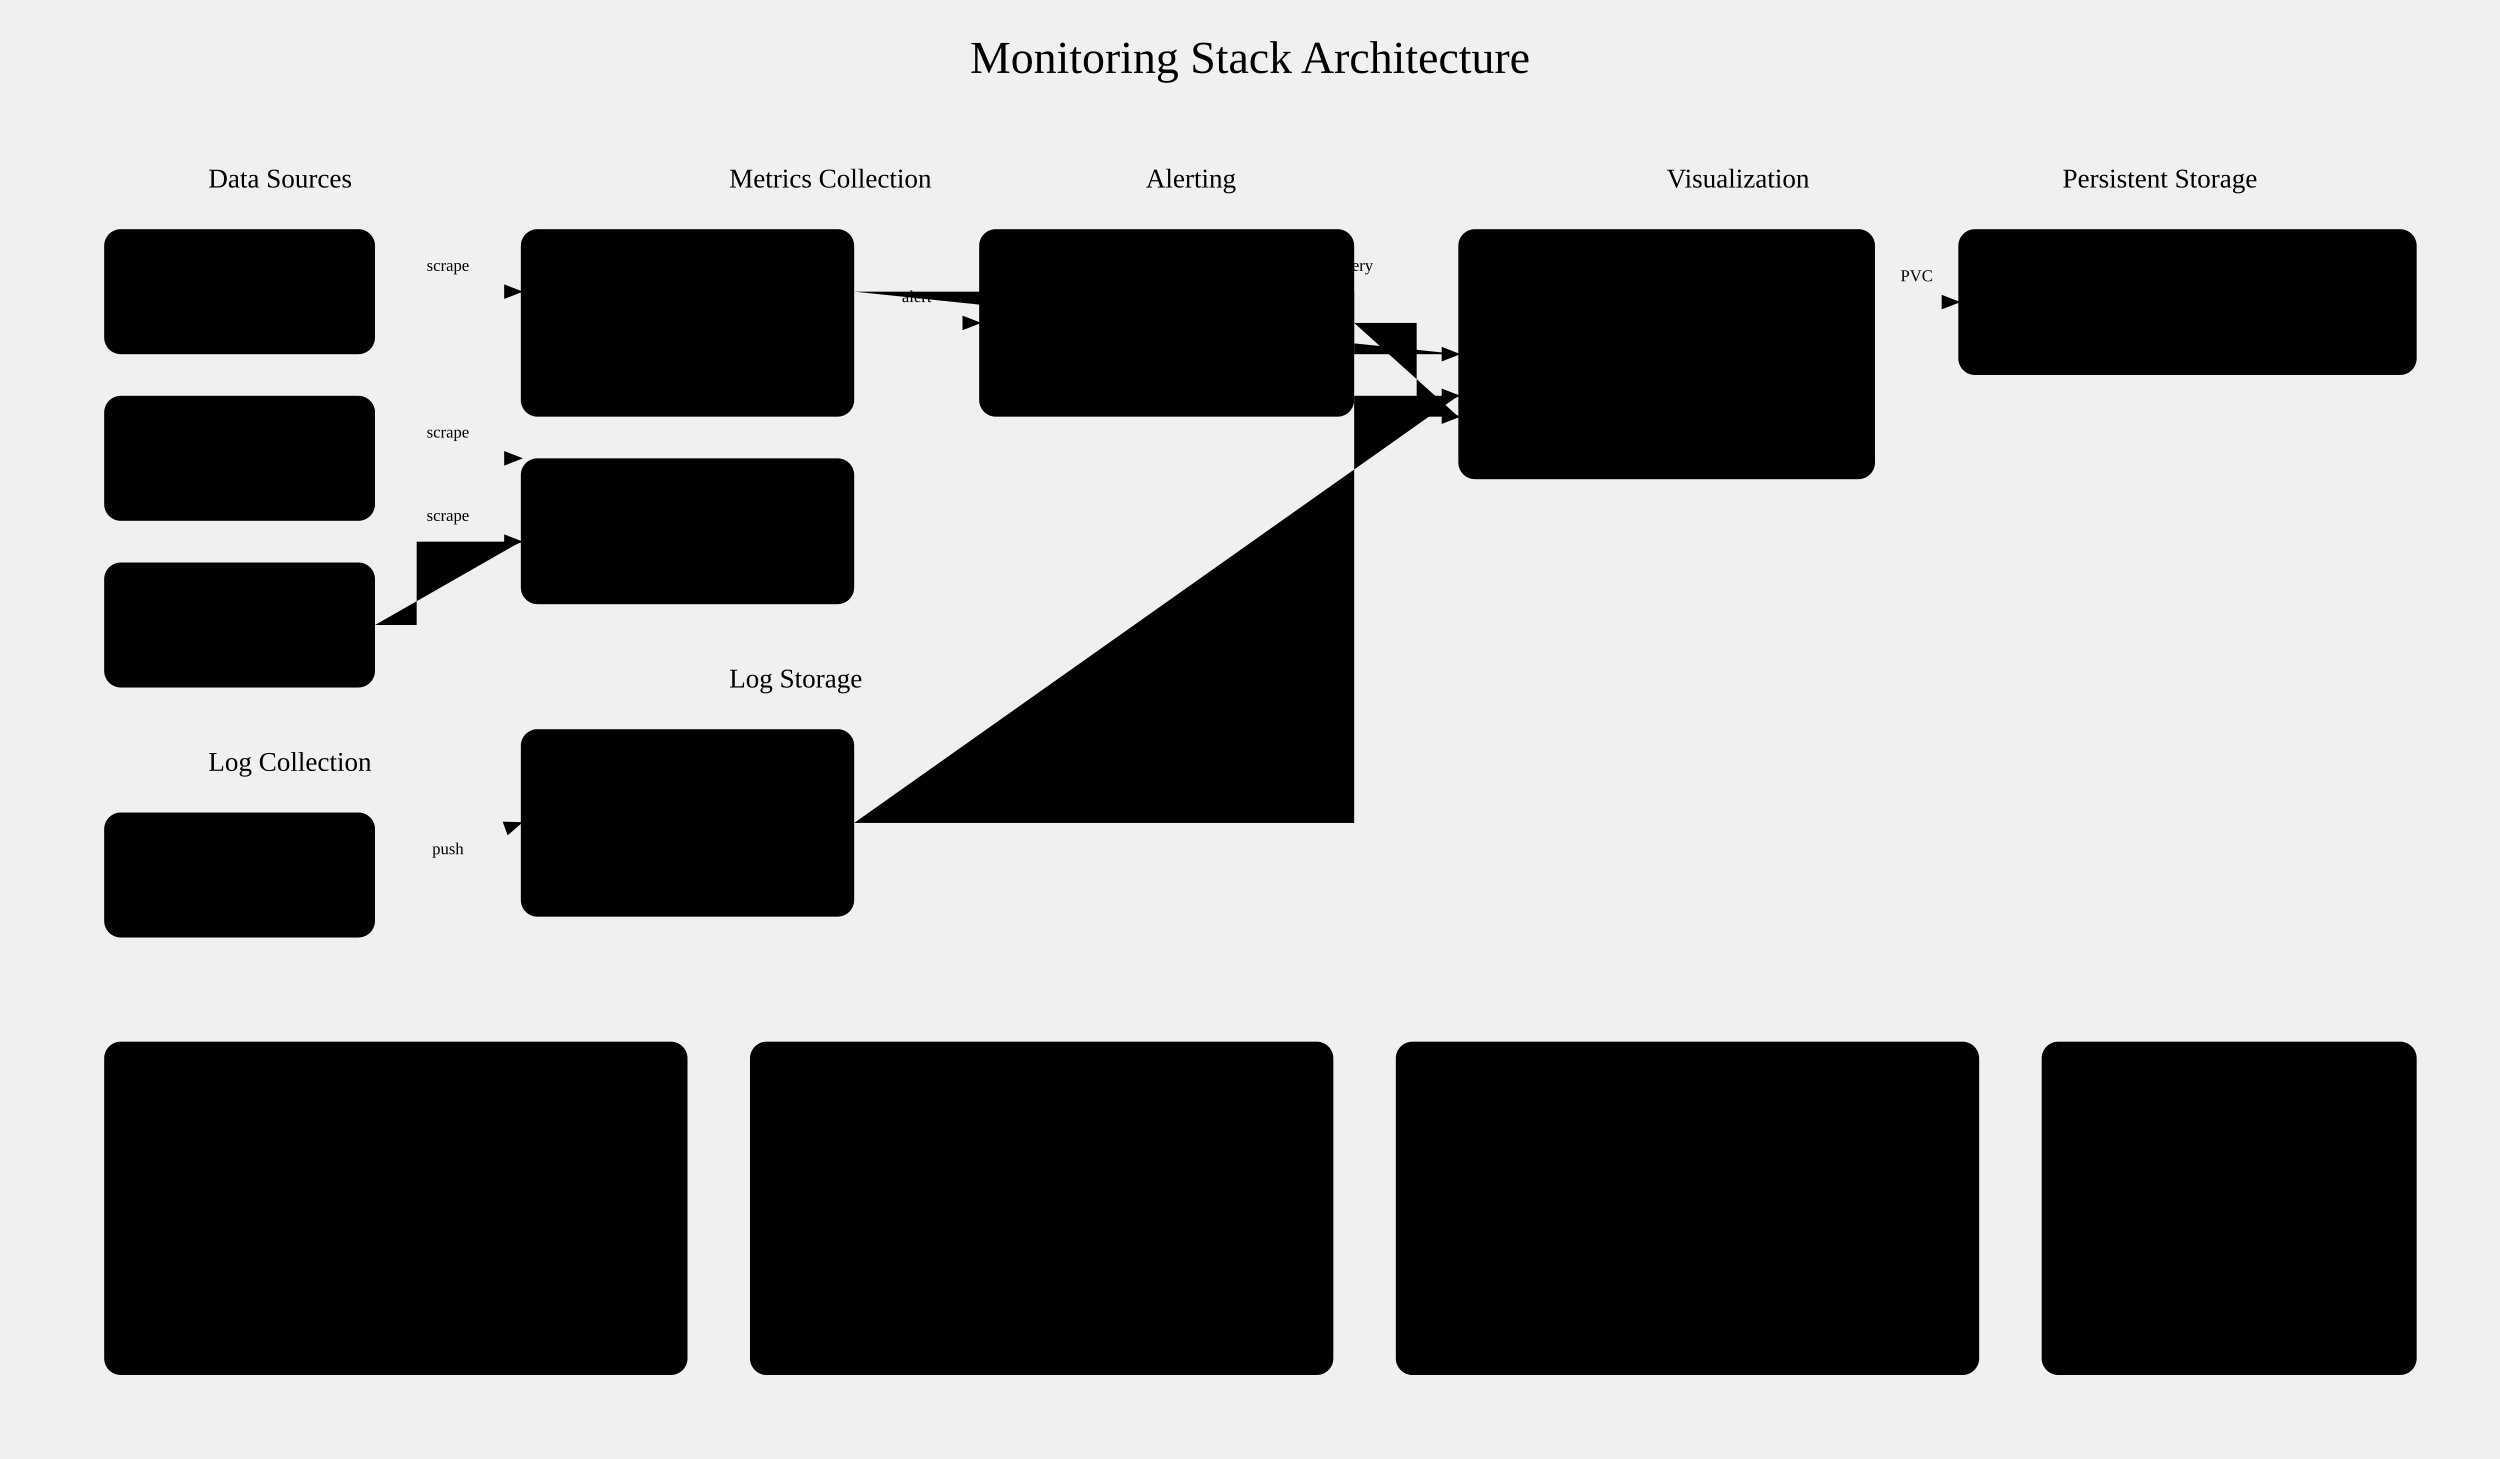
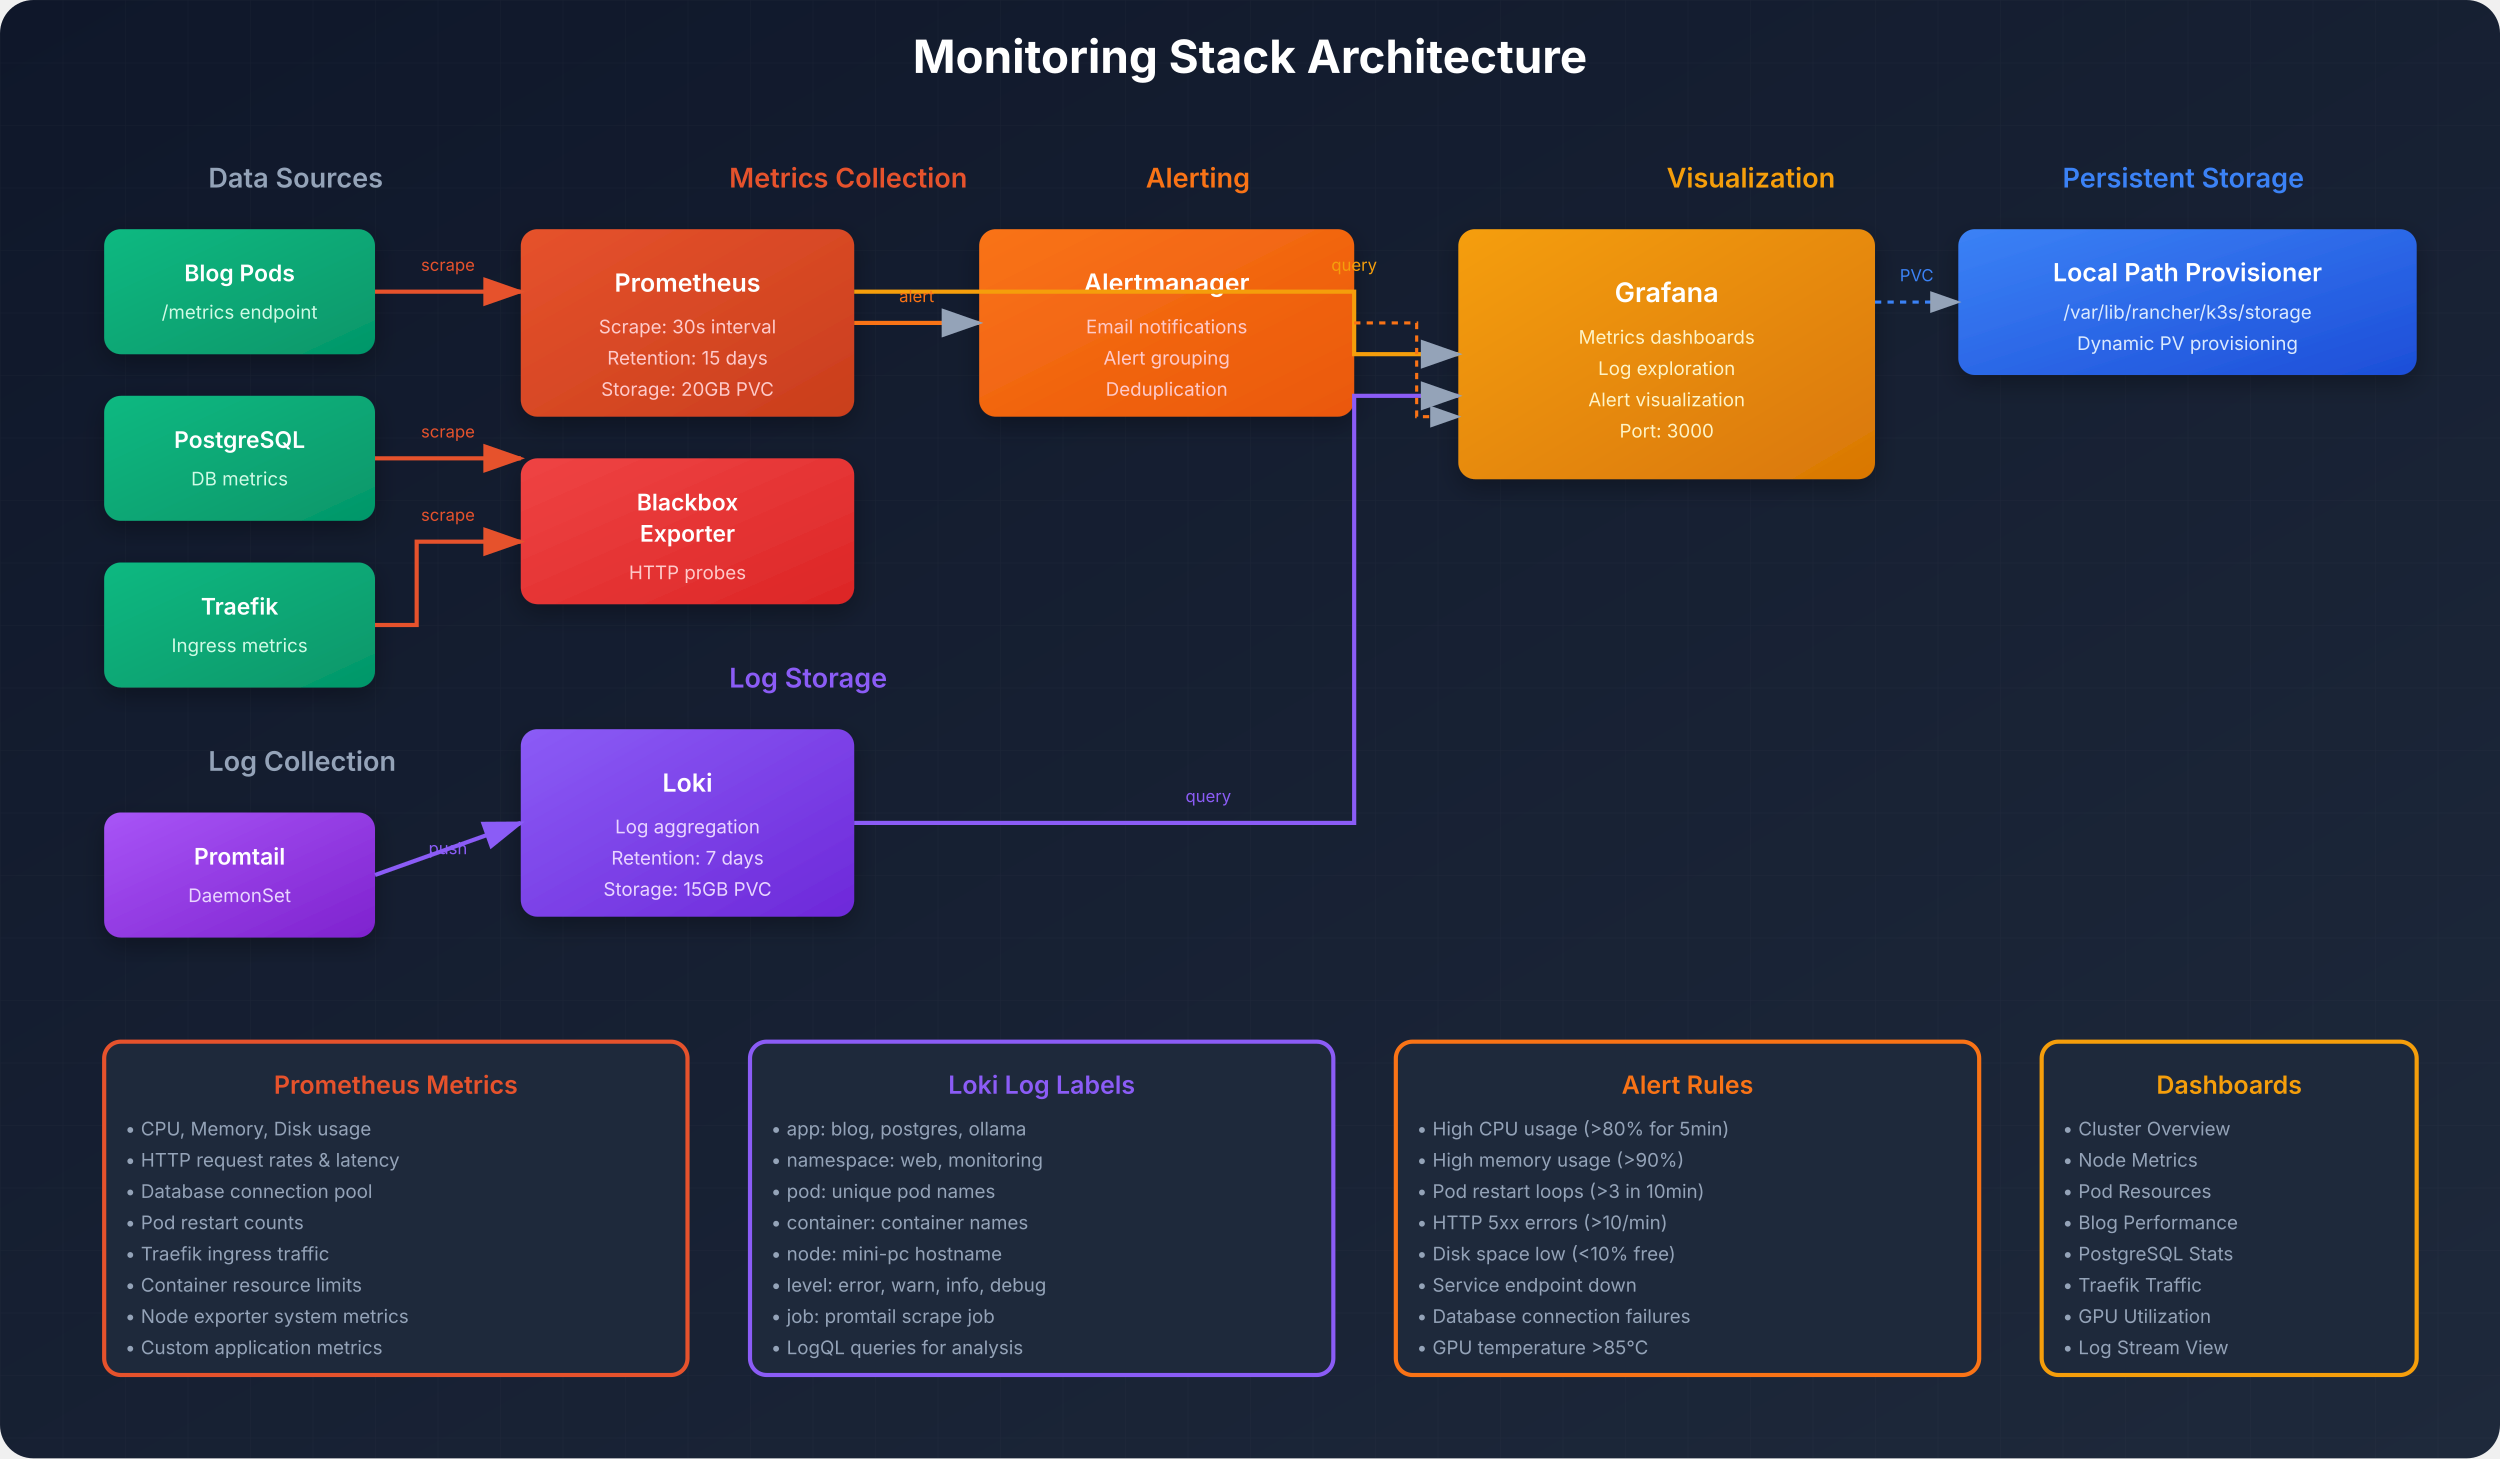
- <svg xmlns="http://www.w3.org/2000/svg" viewBox="0 0 1200 700">
+ <svg xmlns="http://www.w3.org/2000/svg" viewBox="0 0 1200 700" width="1200" height="700" font-family="system-ui, -apple-system, sans-serif">
  <defs>
-     <marker id="arrow" markerWidth="9" markerHeight="7" refX="8" refY="3.5" orient="auto" markerUnits="userSpaceOnUse">
-       <polygon points="0 0, 9 3.5, 0 7" class="dg-arrowhead" />
+     <linearGradient id="blogGrad" x1="0%" y1="0%" x2="100%" y2="100%">
+       <stop offset="0%" stop-color="#10b981" />
+       <stop offset="100%" stop-color="#059669" />
+     </linearGradient>
+     <linearGradient id="prometheusGrad" x1="0%" y1="0%" x2="100%" y2="100%">
+       <stop offset="0%" stop-color="#e6522c" />
+       <stop offset="100%" stop-color="#c93e1d" />
+     </linearGradient>
+     <linearGradient id="grafanaGrad" x1="0%" y1="0%" x2="100%" y2="100%">
+       <stop offset="0%" stop-color="#f59e0b" />
+       <stop offset="100%" stop-color="#d97706" />
+     </linearGradient>
+     <linearGradient id="lokiGrad" x1="0%" y1="0%" x2="100%" y2="100%">
+       <stop offset="0%" stop-color="#8b5cf6" />
+       <stop offset="100%" stop-color="#6d28d9" />
+     </linearGradient>
+     <linearGradient id="promtailGrad" x1="0%" y1="0%" x2="100%" y2="100%">
+       <stop offset="0%" stop-color="#a855f7" />
+       <stop offset="100%" stop-color="#7e22ce" />
+     </linearGradient>
+     <linearGradient id="blackboxGrad" x1="0%" y1="0%" x2="100%" y2="100%">
+       <stop offset="0%" stop-color="#ef4444" />
+       <stop offset="100%" stop-color="#dc2626" />
+     </linearGradient>
+     <linearGradient id="alertGrad" x1="0%" y1="0%" x2="100%" y2="100%">
+       <stop offset="0%" stop-color="#f97316" />
+       <stop offset="100%" stop-color="#ea580c" />
+     </linearGradient>
+     <linearGradient id="storageGrad" x1="0%" y1="0%" x2="100%" y2="100%">
+       <stop offset="0%" stop-color="#3b82f6" />
+       <stop offset="100%" stop-color="#1d4ed8" />
+     </linearGradient>
+     <linearGradient id="bgGrad" x1="0%" y1="0%" x2="100%" y2="100%">
+       <stop offset="0%" stop-color="#0f172a" />
+       <stop offset="100%" stop-color="#1e293b" />
+     </linearGradient>
+     <filter id="shadow" x="-20%" y="-20%" width="140%" height="140%">
+       <feDropShadow dx="0" dy="4" stdDeviation="6" flood-color="#000" flood-opacity="0.3" />
+     </filter>
+     <marker id="arrow" markerWidth="10" markerHeight="7" refX="9" refY="3.5" orient="auto">
+       <polygon points="0 0, 10 3.5, 0 7" fill="#94a3b8" />
    </marker>
-     <marker id="arrow-accent" markerWidth="9" markerHeight="7" refX="8" refY="3.5" orient="auto" markerUnits="userSpaceOnUse">
-       <polygon points="0 0, 9 3.5, 0 7" class="dg-arrowhead dg-arrowhead--accent" />
+     <marker id="arrowMetric" markerWidth="10" markerHeight="7" refX="9" refY="3.5" orient="auto">
+       <polygon points="0 0, 10 3.5, 0 7" fill="#e6522c" />
+     </marker>
+     <marker id="arrowLog" markerWidth="10" markerHeight="7" refX="9" refY="3.5" orient="auto">
+       <polygon points="0 0, 10 3.5, 0 7" fill="#8b5cf6" />
    </marker>
  </defs>
-   <text x="600" y="35" text-anchor="middle" font-size="22" class="dg-heading">Monitoring Stack Architecture</text>
-   <text x="100" y="90" font-size="13" class="dg-glabel">Data Sources</text>
-   <g>
-     <rect x="50" y="110" width="130" height="60" rx="8" class="dg-node" />
-     <text x="115" y="135" text-anchor="middle" font-size="11" class="dg-title">Blog Pods</text>
-     <text x="115" y="153" text-anchor="middle" font-size="9" class="dg-sub">/metrics endpoint</text>
+   <rect width="1200" height="700" rx="16" fill="url(#bgGrad)" />
+   <pattern id="grid" width="30" height="30" patternUnits="userSpaceOnUse">
+     <path d="M 30 0 L 0 0 0 30" fill="none" stroke="#ffffff" stroke-width="0.3" opacity="0.05" />
+   </pattern>
+   <rect width="1200" height="700" fill="url(#grid)" />
+   <text x="600" y="35" text-anchor="middle" fill="#ffffff" font-size="22" font-weight="700">Monitoring Stack Architecture</text>
+   <text x="100" y="90" fill="#94a3b8" font-size="13" font-weight="600">Data Sources</text>
+   <g filter="url(#shadow)">
+     <rect x="50" y="110" width="130" height="60" rx="8" fill="url(#blogGrad)" />
+     <text x="115" y="135" text-anchor="middle" fill="white" font-size="11" font-weight="600">Blog Pods</text>
+     <text x="115" y="153" text-anchor="middle" fill="#d1fae5" font-size="9">/metrics endpoint</text>
  </g>
-   <g>
-     <rect x="50" y="190" width="130" height="60" rx="8" class="dg-node" />
-     <text x="115" y="215" text-anchor="middle" font-size="11" class="dg-title">PostgreSQL</text>
-     <text x="115" y="233" text-anchor="middle" font-size="9" class="dg-sub">DB metrics</text>
+   <g filter="url(#shadow)">
+     <rect x="50" y="190" width="130" height="60" rx="8" fill="url(#blogGrad)" />
+     <text x="115" y="215" text-anchor="middle" fill="white" font-size="11" font-weight="600">PostgreSQL</text>
+     <text x="115" y="233" text-anchor="middle" fill="#d1fae5" font-size="9">DB metrics</text>
  </g>
-   <g>
-     <rect x="50" y="270" width="130" height="60" rx="8" class="dg-node" />
-     <text x="115" y="295" text-anchor="middle" font-size="11" class="dg-title">Traefik</text>
-     <text x="115" y="313" text-anchor="middle" font-size="9" class="dg-sub">Ingress metrics</text>
+   <g filter="url(#shadow)">
+     <rect x="50" y="270" width="130" height="60" rx="8" fill="url(#blogGrad)" />
+     <text x="115" y="295" text-anchor="middle" fill="white" font-size="11" font-weight="600">Traefik</text>
+     <text x="115" y="313" text-anchor="middle" fill="#d1fae5" font-size="9">Ingress metrics</text>
  </g>
-   <text x="100" y="370" font-size="13" class="dg-glabel">Log Collection</text>
-   <g>
-     <rect x="50" y="390" width="130" height="60" rx="8" class="dg-node" />
-     <text x="115" y="415" text-anchor="middle" font-size="11" class="dg-title">Promtail</text>
-     <text x="115" y="433" text-anchor="middle" font-size="9" class="dg-sub">DaemonSet</text>
+   <text x="100" y="370" fill="#94a3b8" font-size="13" font-weight="600">Log Collection</text>
+   <g filter="url(#shadow)">
+     <rect x="50" y="390" width="130" height="60" rx="8" fill="url(#promtailGrad)" />
+     <text x="115" y="415" text-anchor="middle" fill="white" font-size="11" font-weight="600">Promtail</text>
+     <text x="115" y="433" text-anchor="middle" fill="#e9d5ff" font-size="9">DaemonSet</text>
  </g>
-   <text x="350" y="90" font-size="13" class="dg-glabel">Metrics Collection</text>
-   <g>
-     <rect x="250" y="110" width="160" height="90" rx="8" class="dg-node dg-node--accent" />
-     <text x="330" y="140" text-anchor="middle" font-size="12" class="dg-title dg-title--accent">Prometheus</text>
-     <text x="330" y="160" text-anchor="middle" font-size="9" class="dg-sub">Scrape: 30s interval</text>
-     <text x="330" y="175" text-anchor="middle" font-size="9" class="dg-sub">Retention: 15 days</text>
-     <text x="330" y="190" text-anchor="middle" font-size="9" class="dg-sub">Storage: 20GB PVC</text>
+   <text x="350" y="90" fill="#e6522c" font-size="13" font-weight="600">Metrics Collection</text>
+   <g filter="url(#shadow)">
+     <rect x="250" y="110" width="160" height="90" rx="8" fill="url(#prometheusGrad)" />
+     <text x="330" y="140" text-anchor="middle" fill="white" font-size="12" font-weight="600">Prometheus</text>
+     <text x="330" y="160" text-anchor="middle" fill="#fecaca" font-size="9">Scrape: 30s interval</text>
+     <text x="330" y="175" text-anchor="middle" fill="#fecaca" font-size="9">Retention: 15 days</text>
+     <text x="330" y="190" text-anchor="middle" fill="#fecaca" font-size="9">Storage: 20GB PVC</text>
  </g>
-   <g>
-     <rect x="250" y="220" width="160" height="70" rx="8" class="dg-node" />
-     <text x="330" y="245" text-anchor="middle" font-size="11" class="dg-title">Blackbox</text>
-     <text x="330" y="260" text-anchor="middle" font-size="11" class="dg-title">Exporter</text>
-     <text x="330" y="278" text-anchor="middle" font-size="9" class="dg-sub">HTTP probes</text>
+   <g filter="url(#shadow)">
+     <rect x="250" y="220" width="160" height="70" rx="8" fill="url(#blackboxGrad)" />
+     <text x="330" y="245" text-anchor="middle" fill="white" font-size="11" font-weight="600">Blackbox</text>
+     <text x="330" y="260" text-anchor="middle" fill="white" font-size="11" font-weight="600">Exporter</text>
+     <text x="330" y="278" text-anchor="middle" fill="#fecaca" font-size="9">HTTP probes</text>
  </g>
-   <text x="350" y="330" font-size="13" class="dg-glabel">Log Storage</text>
-   <g>
-     <rect x="250" y="350" width="160" height="90" rx="8" class="dg-node" />
-     <text x="330" y="380" text-anchor="middle" font-size="12" class="dg-title">Loki</text>
-     <text x="330" y="400" text-anchor="middle" font-size="9" class="dg-sub">Log aggregation</text>
-     <text x="330" y="415" text-anchor="middle" font-size="9" class="dg-sub">Retention: 7 days</text>
-     <text x="330" y="430" text-anchor="middle" font-size="9" class="dg-sub">Storage: 15GB PVC</text>
+   <text x="350" y="330" fill="#8b5cf6" font-size="13" font-weight="600">Log Storage</text>
+   <g filter="url(#shadow)">
+     <rect x="250" y="350" width="160" height="90" rx="8" fill="url(#lokiGrad)" />
+     <text x="330" y="380" text-anchor="middle" fill="white" font-size="12" font-weight="600">Loki</text>
+     <text x="330" y="400" text-anchor="middle" fill="#e9d5ff" font-size="9">Log aggregation</text>
+     <text x="330" y="415" text-anchor="middle" fill="#e9d5ff" font-size="9">Retention: 7 days</text>
+     <text x="330" y="430" text-anchor="middle" fill="#e9d5ff" font-size="9">Storage: 15GB PVC</text>
  </g>
-   <text x="550" y="90" font-size="13" class="dg-glabel">Alerting</text>
-   <g>
-     <rect x="470" y="110" width="180" height="90" rx="8" class="dg-node" />
-     <text x="560" y="140" text-anchor="middle" font-size="12" class="dg-title">Alertmanager</text>
-     <text x="560" y="160" text-anchor="middle" font-size="9" class="dg-sub">Email notifications</text>
-     <text x="560" y="175" text-anchor="middle" font-size="9" class="dg-sub">Alert grouping</text>
-     <text x="560" y="190" text-anchor="middle" font-size="9" class="dg-sub">Deduplication</text>
+   <text x="550" y="90" fill="#f97316" font-size="13" font-weight="600">Alerting</text>
+   <g filter="url(#shadow)">
+     <rect x="470" y="110" width="180" height="90" rx="8" fill="url(#alertGrad)" />
+     <text x="560" y="140" text-anchor="middle" fill="white" font-size="12" font-weight="600">Alertmanager</text>
+     <text x="560" y="160" text-anchor="middle" fill="#fecaca" font-size="9">Email notifications</text>
+     <text x="560" y="175" text-anchor="middle" fill="#fecaca" font-size="9">Alert grouping</text>
+     <text x="560" y="190" text-anchor="middle" fill="#fecaca" font-size="9">Deduplication</text>
  </g>
-   <text x="800" y="90" font-size="13" class="dg-glabel">Visualization</text>
-   <g>
-     <rect x="700" y="110" width="200" height="120" rx="8" class="dg-node" />
-     <text x="800" y="145" text-anchor="middle" font-size="13" class="dg-title">Grafana</text>
-     <text x="800" y="165" text-anchor="middle" font-size="9" class="dg-sub">Metrics dashboards</text>
-     <text x="800" y="180" text-anchor="middle" font-size="9" class="dg-sub">Log exploration</text>
-     <text x="800" y="195" text-anchor="middle" font-size="9" class="dg-sub">Alert visualization</text>
-     <text x="800" y="210" text-anchor="middle" font-size="9" class="dg-sub">Port: 3000</text>
+   <text x="800" y="90" fill="#f59e0b" font-size="13" font-weight="600">Visualization</text>
+   <g filter="url(#shadow)">
+     <rect x="700" y="110" width="200" height="120" rx="8" fill="url(#grafanaGrad)" />
+     <text x="800" y="145" text-anchor="middle" fill="white" font-size="13" font-weight="600">Grafana</text>
+     <text x="800" y="165" text-anchor="middle" fill="#fef3c7" font-size="9">Metrics dashboards</text>
+     <text x="800" y="180" text-anchor="middle" fill="#fef3c7" font-size="9">Log exploration</text>
+     <text x="800" y="195" text-anchor="middle" fill="#fef3c7" font-size="9">Alert visualization</text>
+     <text x="800" y="210" text-anchor="middle" fill="#fef3c7" font-size="9">Port: 3000</text>
  </g>
-   <text x="990" y="90" font-size="13" class="dg-glabel">Persistent Storage</text>
-   <g>
-     <rect x="940" y="110" width="220" height="70" rx="8" class="dg-node" />
-     <text x="1050" y="135" text-anchor="middle" font-size="12" class="dg-title">Local Path Provisioner</text>
-     <text x="1050" y="153" text-anchor="middle" font-size="9" class="dg-sub">/var/lib/rancher/k3s/storage</text>
-     <text x="1050" y="168" text-anchor="middle" font-size="9" class="dg-sub">Dynamic PV provisioning</text>
+   <text x="990" y="90" fill="#3b82f6" font-size="13" font-weight="600">Persistent Storage</text>
+   <g filter="url(#shadow)">
+     <rect x="940" y="110" width="220" height="70" rx="8" fill="url(#storageGrad)" />
+     <text x="1050" y="135" text-anchor="middle" fill="white" font-size="12" font-weight="600">Local Path Provisioner</text>
+     <text x="1050" y="153" text-anchor="middle" fill="#dbeafe" font-size="9">/var/lib/rancher/k3s/storage</text>
+     <text x="1050" y="168" text-anchor="middle" fill="#dbeafe" font-size="9">Dynamic PV provisioning</text>
  </g>
-   <path d="M 180 140 L 250 140" marker-end="url(#arrow-accent)" class="dg-edge dg-edge--accent" />
-   <path d="M 180 220 L 250 220" marker-end="url(#arrow-accent)" class="dg-edge dg-edge--accent" />
-   <path d="M 180 300 L 200 300 L 200 260 L 250 260" marker-end="url(#arrow)" class="dg-edge" />
-   <path d="M 180 420 L 250 395" marker-end="url(#arrow)" class="dg-edge" />
-   <path d="M 410 155 L 470 155" marker-end="url(#arrow)" class="dg-edge" />
-   <path d="M 410 140 L 650 140 L 650 170 L 700 170" marker-end="url(#arrow)" class="dg-edge" />
-   <path d="M 410 395 L 650 395 L 650 190 L 700 190" marker-end="url(#arrow)" class="dg-edge" />
-   <path d="M 650 155 L 680 155 L 680 200 L 700 200" stroke-dasharray="3,3" marker-end="url(#arrow)" class="dg-edge" />
-   <path d="M 900 145 L 940 145" stroke-dasharray="3,3" marker-end="url(#arrow)" class="dg-edge" />
-   <text x="215" y="130" text-anchor="middle" font-size="8" class="dg-label">scrape</text>
-   <text x="215" y="210" text-anchor="middle" font-size="8" class="dg-label">scrape</text>
-   <text x="215" y="250" text-anchor="middle" font-size="8" class="dg-label">scrape</text>
-   <text x="215" y="410" text-anchor="middle" font-size="8" class="dg-label">push</text>
-   <text x="440" y="145" text-anchor="middle" font-size="8" class="dg-label">alert</text>
-   <text x="650" y="130" text-anchor="middle" font-size="8" class="dg-sub">query</text>
-   <text x="580" y="385" text-anchor="middle" font-size="8" class="dg-label">query</text>
-   <text x="920" y="135" text-anchor="middle" font-size="8" class="dg-label">PVC</text>
-   <rect x="50" y="500" width="280" height="160" rx="8" class="dg-group" />
-   <text x="190" y="525" text-anchor="middle" font-size="12" class="dg-glabel">Prometheus Metrics</text>
-   <text x="60" y="545" font-size="9" class="dg-sub">• CPU, Memory, Disk usage</text>
-   <text x="60" y="560" font-size="9" class="dg-sub">• HTTP request rates &amp; latency</text>
-   <text x="60" y="575" font-size="9" class="dg-sub">• Database connection pool</text>
-   <text x="60" y="590" font-size="9" class="dg-sub">• Pod restart counts</text>
-   <text x="60" y="605" font-size="9" class="dg-sub">• Traefik ingress traffic</text>
-   <text x="60" y="620" font-size="9" class="dg-sub">• Container resource limits</text>
-   <text x="60" y="635" font-size="9" class="dg-sub">• Node exporter system metrics</text>
-   <text x="60" y="650" font-size="9" class="dg-sub">• Custom application metrics</text>
-   <rect x="360" y="500" width="280" height="160" rx="8" class="dg-group" />
-   <text x="500" y="525" text-anchor="middle" font-size="12" class="dg-glabel">Loki Log Labels</text>
-   <text x="370" y="545" font-size="9" class="dg-sub">• app: blog, postgres, ollama</text>
-   <text x="370" y="560" font-size="9" class="dg-sub">• namespace: web, monitoring</text>
-   <text x="370" y="575" font-size="9" class="dg-sub">• pod: unique pod names</text>
-   <text x="370" y="590" font-size="9" class="dg-sub">• container: container names</text>
-   <text x="370" y="605" font-size="9" class="dg-sub">• node: mini-pc hostname</text>
-   <text x="370" y="620" font-size="9" class="dg-sub">• level: error, warn, info, debug</text>
-   <text x="370" y="635" font-size="9" class="dg-sub">• job: promtail scrape job</text>
-   <text x="370" y="650" font-size="9" class="dg-sub">• LogQL queries for analysis</text>
-   <rect x="670" y="500" width="280" height="160" rx="8" class="dg-group" />
-   <text x="810" y="525" text-anchor="middle" font-size="12" class="dg-glabel">Alert Rules</text>
-   <text x="680" y="545" font-size="9" class="dg-sub">• High CPU usage (&gt;80% for 5min)</text>
-   <text x="680" y="560" font-size="9" class="dg-sub">• High memory usage (&gt;90%)</text>
-   <text x="680" y="575" font-size="9" class="dg-sub">• Pod restart loops (&gt;3 in 10min)</text>
-   <text x="680" y="590" font-size="9" class="dg-sub">• HTTP 5xx errors (&gt;10/min)</text>
-   <text x="680" y="605" font-size="9" class="dg-sub">• Disk space low (&lt;10% free)</text>
-   <text x="680" y="620" font-size="9" class="dg-sub">• Service endpoint down</text>
-   <text x="680" y="635" font-size="9" class="dg-sub">• Database connection failures</text>
-   <text x="680" y="650" font-size="9" class="dg-sub">• GPU temperature &gt;85°C</text>
-   <rect x="980" y="500" width="180" height="160" rx="8" class="dg-group" />
-   <text x="1070" y="525" text-anchor="middle" font-size="12" class="dg-glabel">Dashboards</text>
-   <text x="990" y="545" font-size="9" class="dg-sub">• Cluster Overview</text>
-   <text x="990" y="560" font-size="9" class="dg-sub">• Node Metrics</text>
-   <text x="990" y="575" font-size="9" class="dg-sub">• Pod Resources</text>
-   <text x="990" y="590" font-size="9" class="dg-sub">• Blog Performance</text>
-   <text x="990" y="605" font-size="9" class="dg-sub">• PostgreSQL Stats</text>
-   <text x="990" y="620" font-size="9" class="dg-sub">• Traefik Traffic</text>
-   <text x="990" y="635" font-size="9" class="dg-sub">• GPU Utilization</text>
-   <text x="990" y="650" font-size="9" class="dg-sub">• Log Stream View</text>
+   <path d="M 180 140 L 250 140" stroke="#e6522c" stroke-width="2" marker-end="url(#arrowMetric)" fill="none" />
+   <path d="M 180 220 L 250 220" stroke="#e6522c" stroke-width="2" marker-end="url(#arrowMetric)" fill="none" />
+   <path d="M 180 300 L 200 300 L 200 260 L 250 260" stroke="#e6522c" stroke-width="2" marker-end="url(#arrowMetric)" fill="none" />
+   <path d="M 180 420 L 250 395" stroke="#8b5cf6" stroke-width="2" marker-end="url(#arrowLog)" fill="none" />
+   <path d="M 410 155 L 470 155" stroke="#f97316" stroke-width="2" marker-end="url(#arrow)" fill="none" />
+   <path d="M 410 140 L 650 140 L 650 170 L 700 170" stroke="#f59e0b" stroke-width="2" marker-end="url(#arrow)" fill="none" />
+   <path d="M 410 395 L 650 395 L 650 190 L 700 190" stroke="#8b5cf6" stroke-width="2" marker-end="url(#arrow)" fill="none" />
+   <path d="M 650 155 L 680 155 L 680 200 L 700 200" stroke="#f97316" stroke-width="1.5" stroke-dasharray="3,3" marker-end="url(#arrow)" fill="none" />
+   <path d="M 900 145 L 940 145" stroke="#3b82f6" stroke-width="1.5" stroke-dasharray="3,3" marker-end="url(#arrow)" fill="none" />
+   <text x="215" y="130" text-anchor="middle" fill="#e6522c" font-size="8">scrape</text>
+   <text x="215" y="210" text-anchor="middle" fill="#e6522c" font-size="8">scrape</text>
+   <text x="215" y="250" text-anchor="middle" fill="#e6522c" font-size="8">scrape</text>
+   <text x="215" y="410" text-anchor="middle" fill="#8b5cf6" font-size="8">push</text>
+   <text x="440" y="145" text-anchor="middle" fill="#f97316" font-size="8">alert</text>
+   <text x="650" y="130" text-anchor="middle" fill="#f59e0b" font-size="8">query</text>
+   <text x="580" y="385" text-anchor="middle" fill="#8b5cf6" font-size="8">query</text>
+   <text x="920" y="135" text-anchor="middle" fill="#3b82f6" font-size="8">PVC</text>
+   <rect x="50" y="500" width="280" height="160" fill="#1e293b" stroke="#e6522c" stroke-width="2" rx="8" />
+   <text x="190" y="525" text-anchor="middle" fill="#e6522c" font-size="12" font-weight="600">Prometheus Metrics</text>
+   <text x="60" y="545" fill="#94a3b8" font-size="9">• CPU, Memory, Disk usage</text>
+   <text x="60" y="560" fill="#94a3b8" font-size="9">• HTTP request rates &amp; latency</text>
+   <text x="60" y="575" fill="#94a3b8" font-size="9">• Database connection pool</text>
+   <text x="60" y="590" fill="#94a3b8" font-size="9">• Pod restart counts</text>
+   <text x="60" y="605" fill="#94a3b8" font-size="9">• Traefik ingress traffic</text>
+   <text x="60" y="620" fill="#94a3b8" font-size="9">• Container resource limits</text>
+   <text x="60" y="635" fill="#94a3b8" font-size="9">• Node exporter system metrics</text>
+   <text x="60" y="650" fill="#94a3b8" font-size="9">• Custom application metrics</text>
+   <rect x="360" y="500" width="280" height="160" fill="#1e293b" stroke="#8b5cf6" stroke-width="2" rx="8" />
+   <text x="500" y="525" text-anchor="middle" fill="#8b5cf6" font-size="12" font-weight="600">Loki Log Labels</text>
+   <text x="370" y="545" fill="#94a3b8" font-size="9">• app: blog, postgres, ollama</text>
+   <text x="370" y="560" fill="#94a3b8" font-size="9">• namespace: web, monitoring</text>
+   <text x="370" y="575" fill="#94a3b8" font-size="9">• pod: unique pod names</text>
+   <text x="370" y="590" fill="#94a3b8" font-size="9">• container: container names</text>
+   <text x="370" y="605" fill="#94a3b8" font-size="9">• node: mini-pc hostname</text>
+   <text x="370" y="620" fill="#94a3b8" font-size="9">• level: error, warn, info, debug</text>
+   <text x="370" y="635" fill="#94a3b8" font-size="9">• job: promtail scrape job</text>
+   <text x="370" y="650" fill="#94a3b8" font-size="9">• LogQL queries for analysis</text>
+   <rect x="670" y="500" width="280" height="160" fill="#1e293b" stroke="#f97316" stroke-width="2" rx="8" />
+   <text x="810" y="525" text-anchor="middle" fill="#f97316" font-size="12" font-weight="600">Alert Rules</text>
+   <text x="680" y="545" fill="#94a3b8" font-size="9">• High CPU usage (&gt;80% for 5min)</text>
+   <text x="680" y="560" fill="#94a3b8" font-size="9">• High memory usage (&gt;90%)</text>
+   <text x="680" y="575" fill="#94a3b8" font-size="9">• Pod restart loops (&gt;3 in 10min)</text>
+   <text x="680" y="590" fill="#94a3b8" font-size="9">• HTTP 5xx errors (&gt;10/min)</text>
+   <text x="680" y="605" fill="#94a3b8" font-size="9">• Disk space low (&lt;10% free)</text>
+   <text x="680" y="620" fill="#94a3b8" font-size="9">• Service endpoint down</text>
+   <text x="680" y="635" fill="#94a3b8" font-size="9">• Database connection failures</text>
+   <text x="680" y="650" fill="#94a3b8" font-size="9">• GPU temperature &gt;85°C</text>
+   <rect x="980" y="500" width="180" height="160" fill="#1e293b" stroke="#f59e0b" stroke-width="2" rx="8" />
+   <text x="1070" y="525" text-anchor="middle" fill="#f59e0b" font-size="12" font-weight="600">Dashboards</text>
+   <text x="990" y="545" fill="#94a3b8" font-size="9">• Cluster Overview</text>
+   <text x="990" y="560" fill="#94a3b8" font-size="9">• Node Metrics</text>
+   <text x="990" y="575" fill="#94a3b8" font-size="9">• Pod Resources</text>
+   <text x="990" y="590" fill="#94a3b8" font-size="9">• Blog Performance</text>
+   <text x="990" y="605" fill="#94a3b8" font-size="9">• PostgreSQL Stats</text>
+   <text x="990" y="620" fill="#94a3b8" font-size="9">• Traefik Traffic</text>
+   <text x="990" y="635" fill="#94a3b8" font-size="9">• GPU Utilization</text>
+   <text x="990" y="650" fill="#94a3b8" font-size="9">• Log Stream View</text>
</svg>
